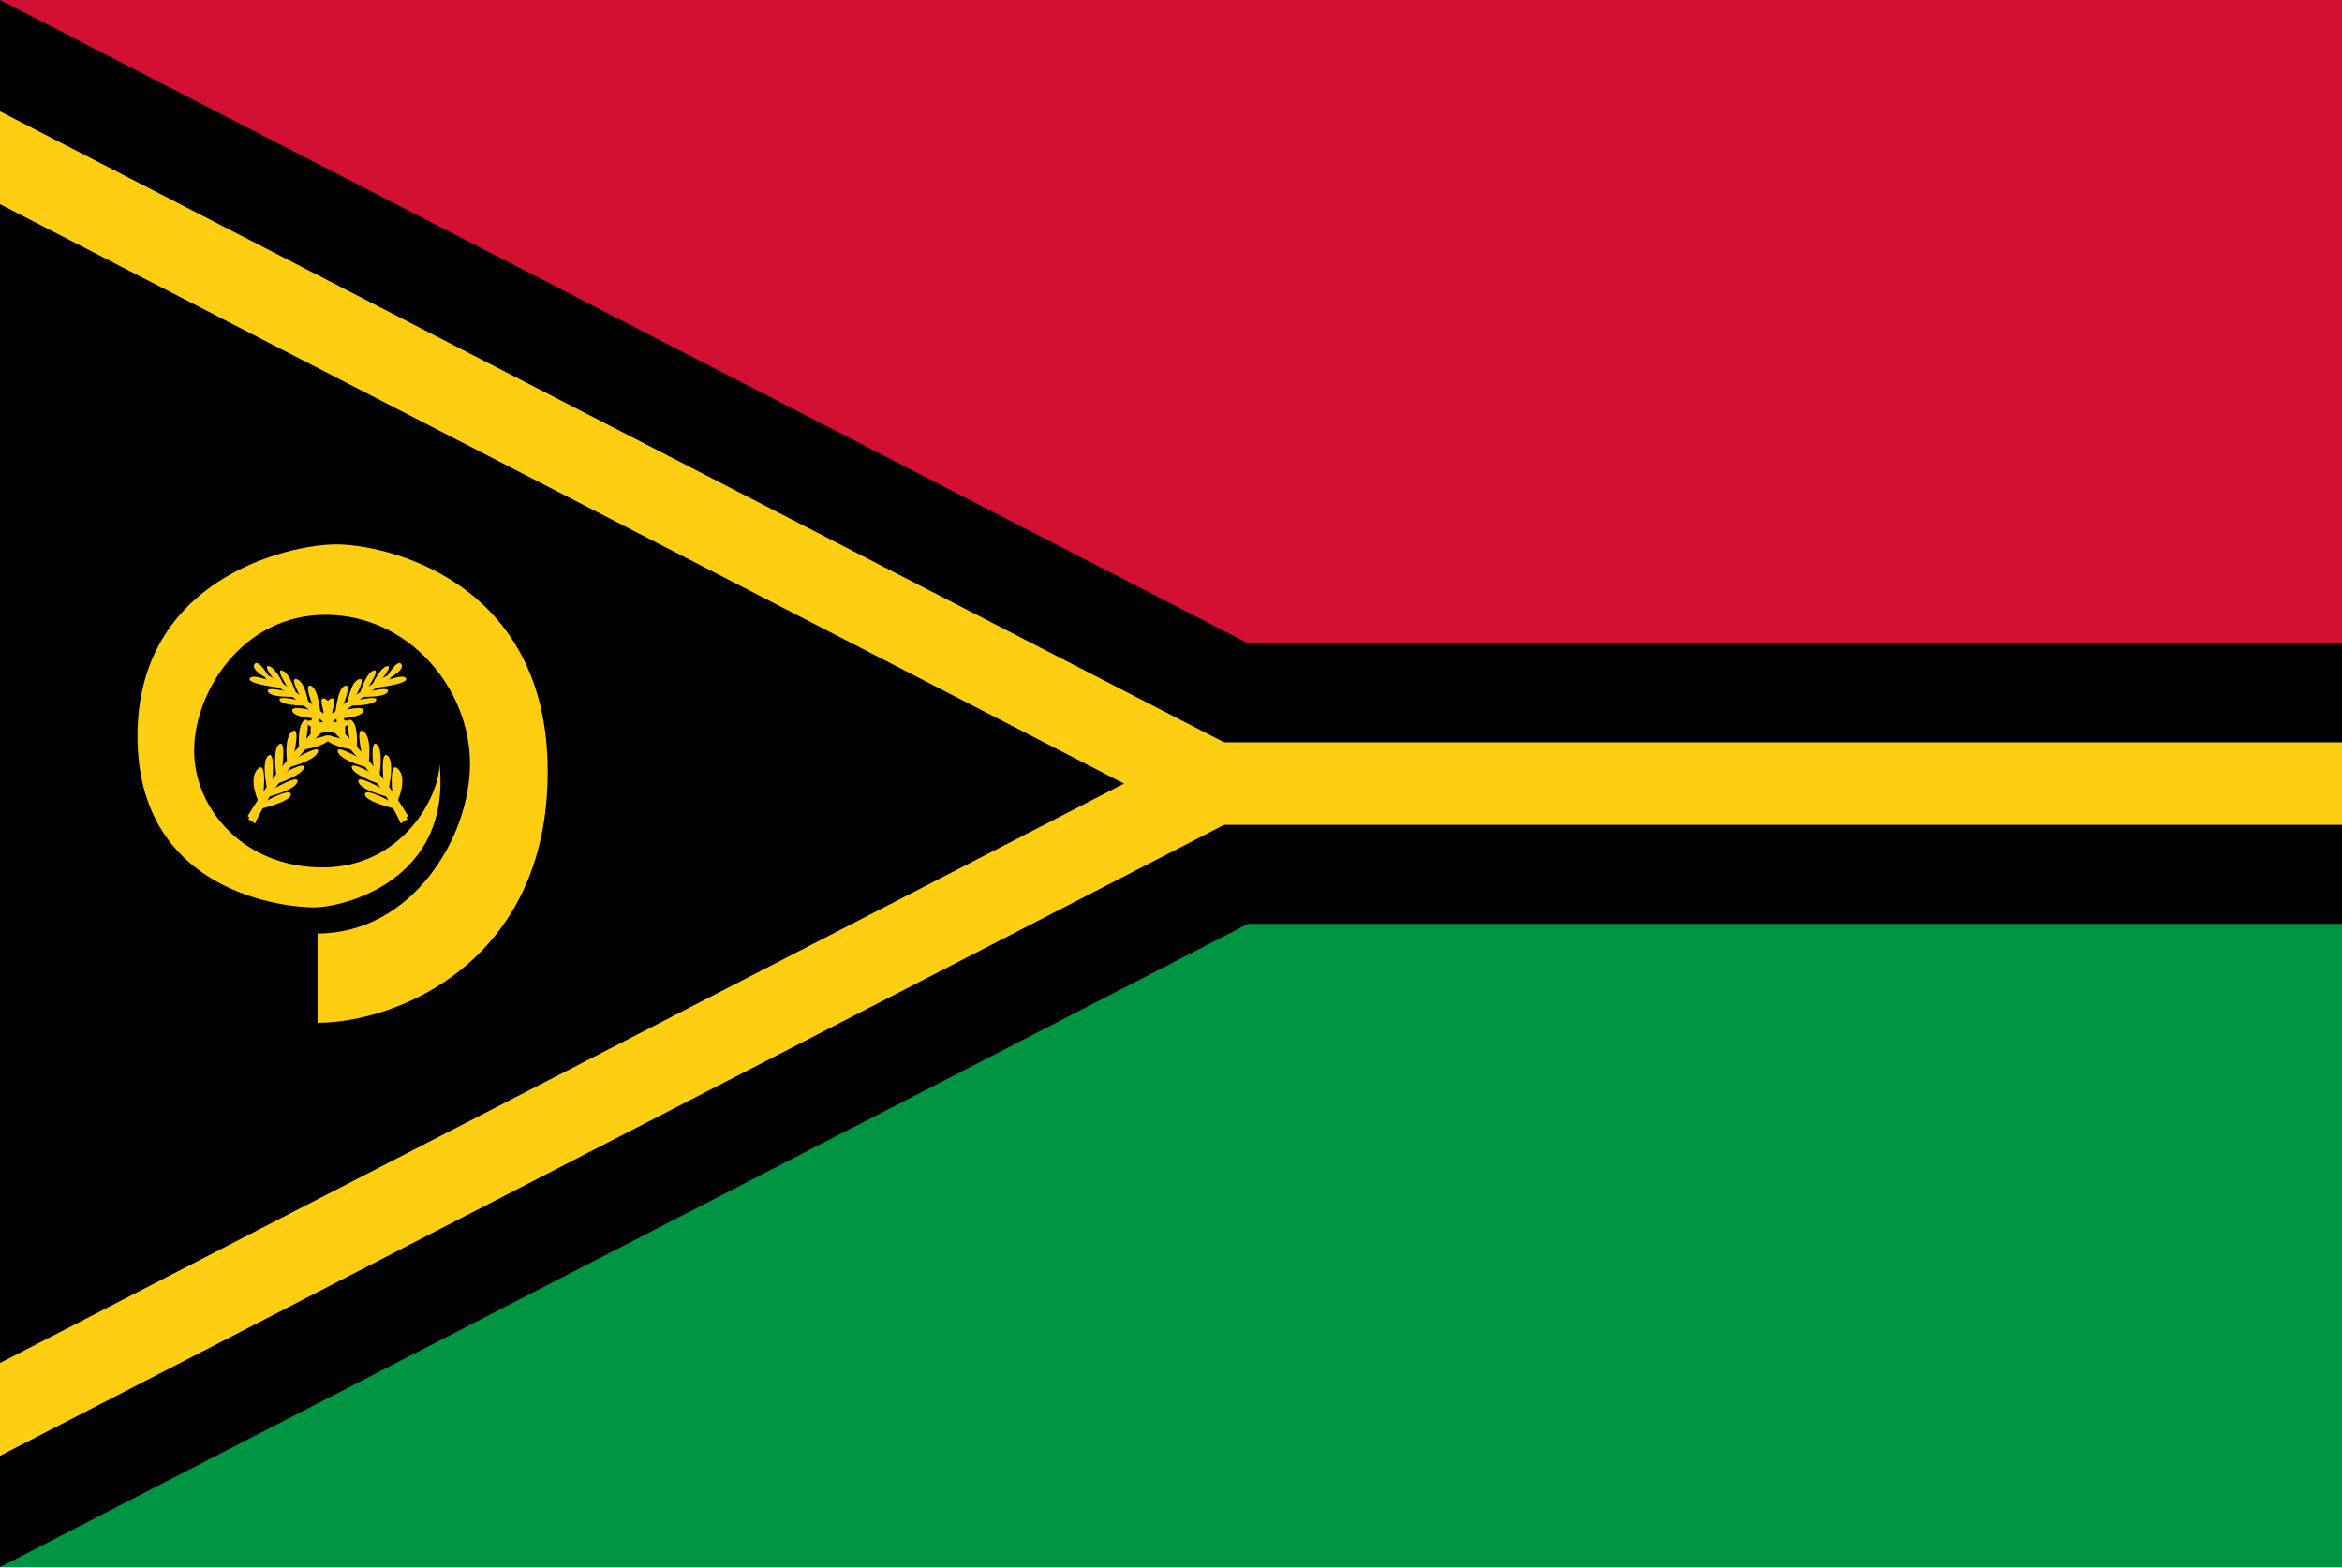
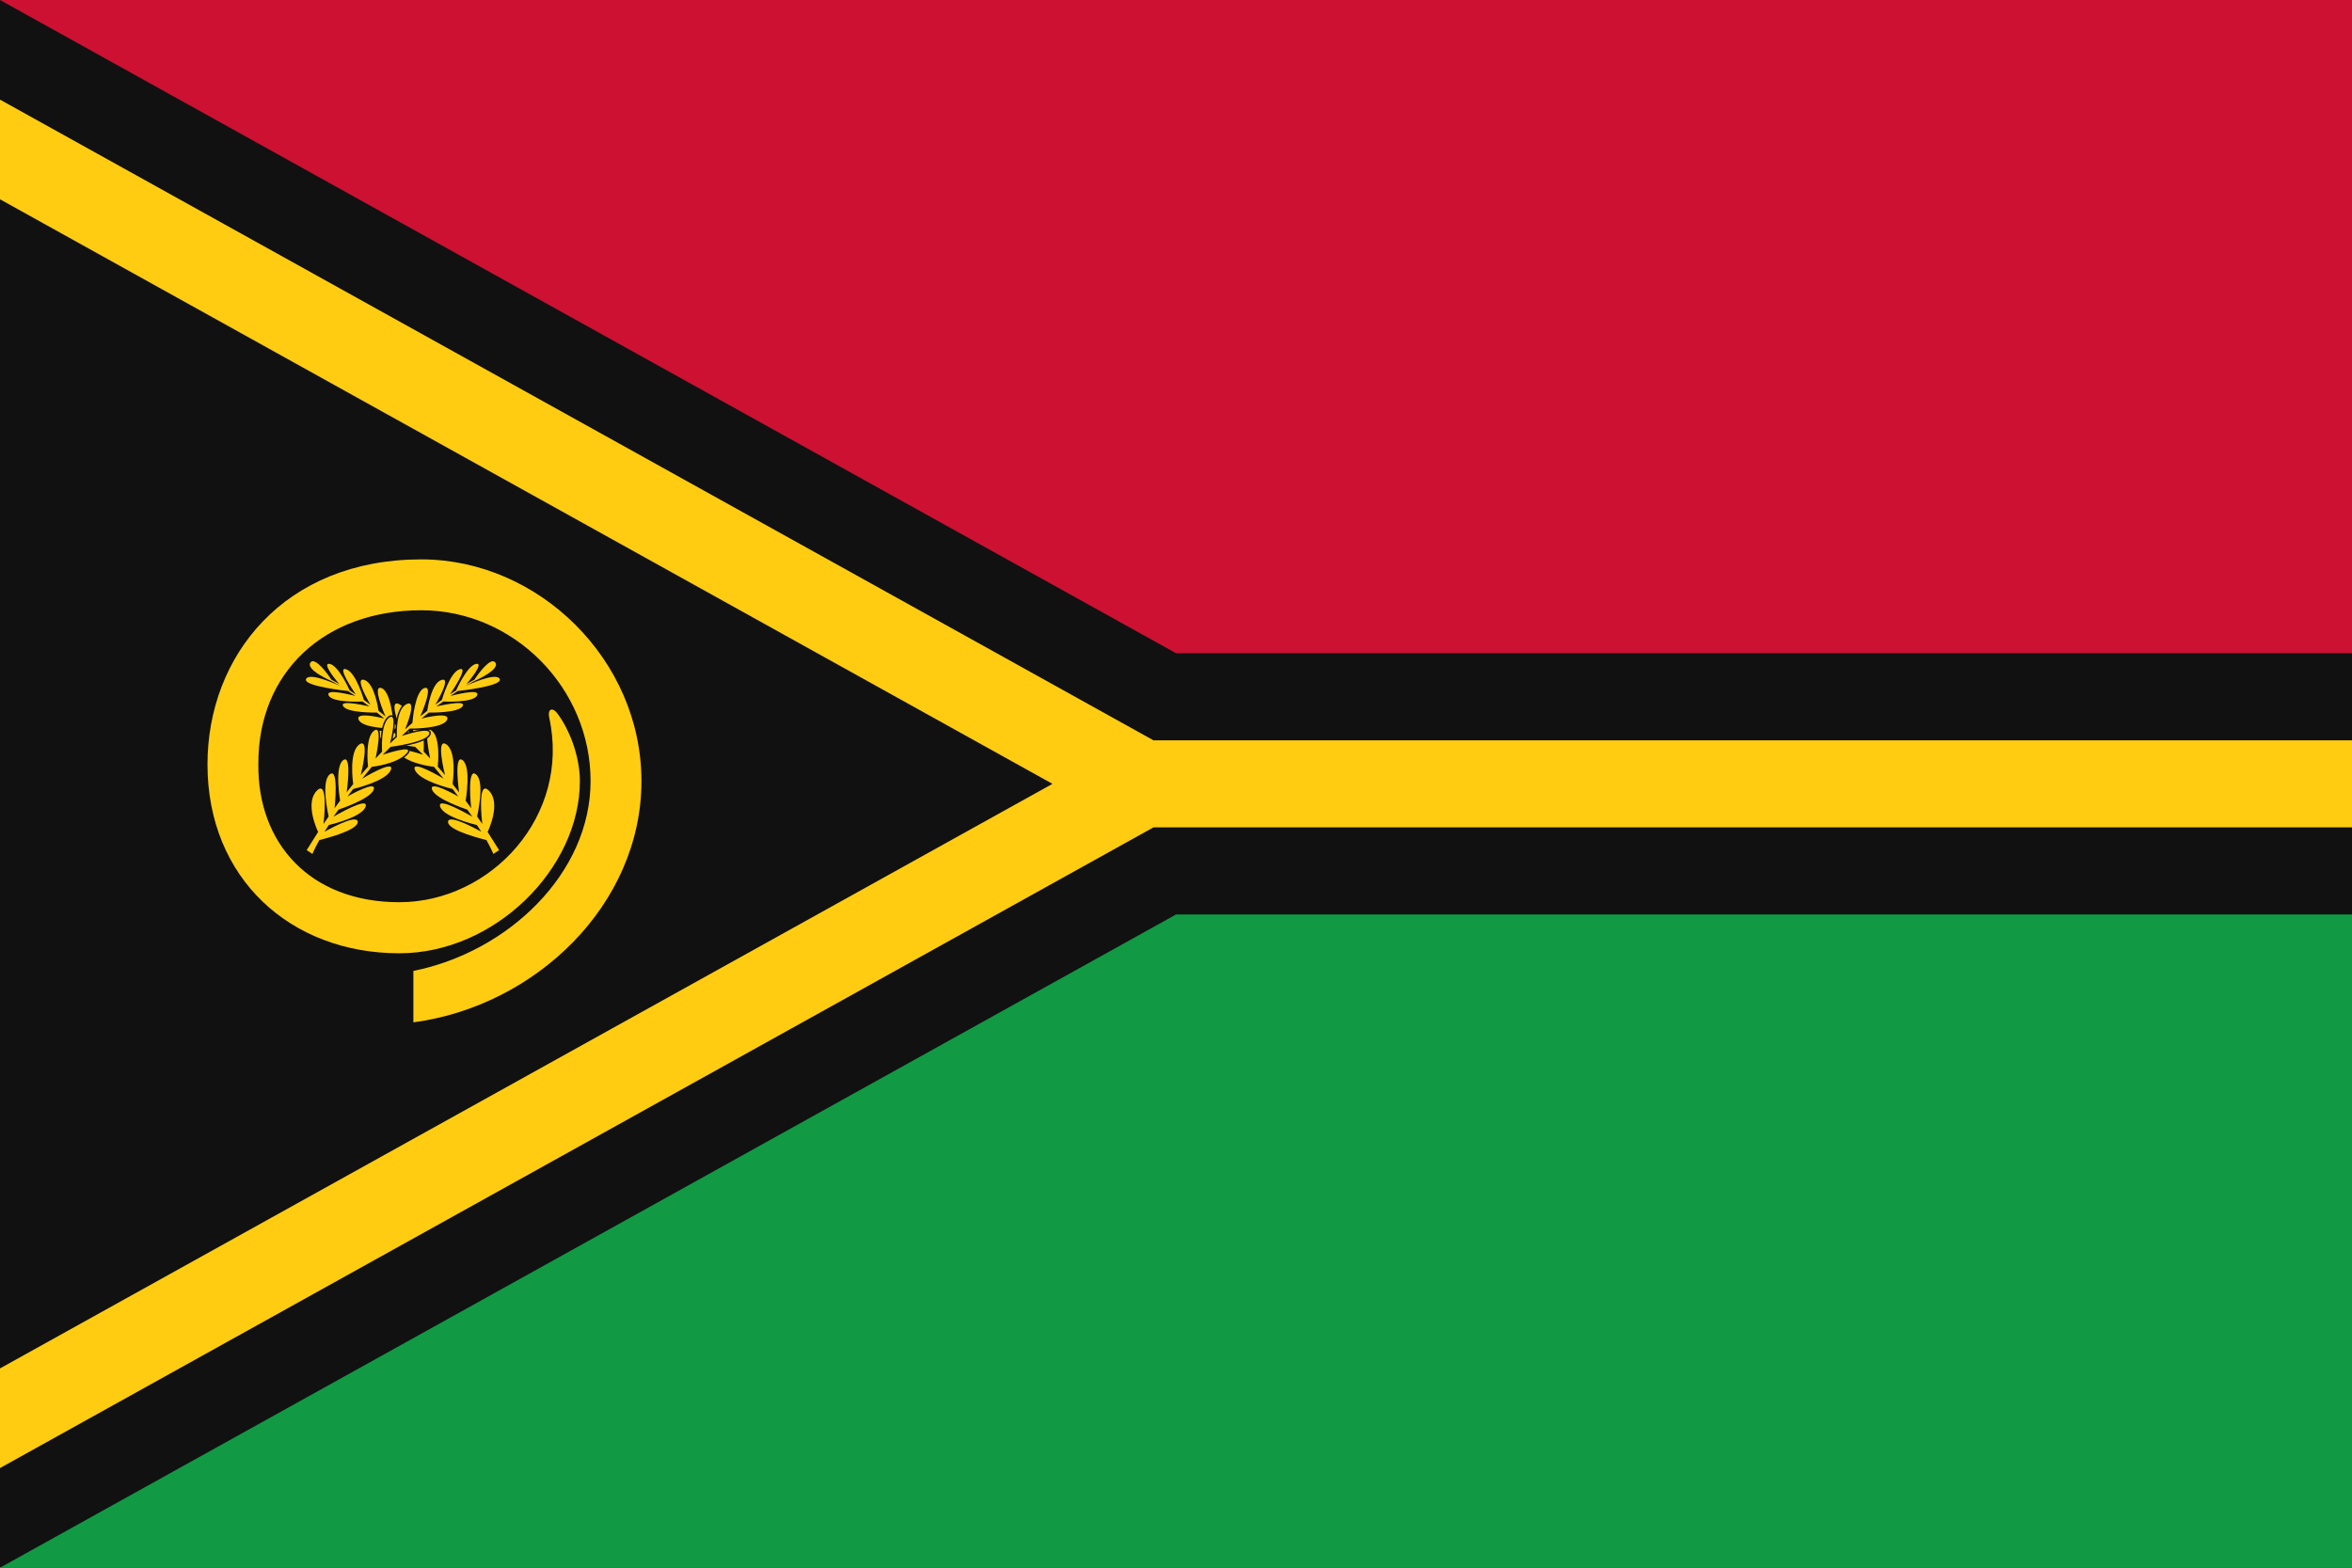
- <svg xmlns="http://www.w3.org/2000/svg" height="480" viewBox="0 0 717.228 480" width="717.228">
-   <clipPath id="a">
-     <path d="m0 360h537.921v-360h-537.921z" transform="translate(-72.9355 -145.5635)" />
-   </clipPath>
-   <clipPath id="b">
-     <path d="m0 360h537.921v-360h-537.921z" transform="translate(-57.3018 -172.2666)" />
-   </clipPath>
-   <clipPath id="c">
-     <path d="m0 360h537.921v-360h-537.921z" transform="translate(-59.4902 -175.5811)" />
-   </clipPath>
-   <clipPath id="d">
-     <path d="m0 360h537.921v-360h-537.921z" transform="translate(-93.32961 -172.2666)" />
-   </clipPath>
-   <clipPath id="e">
-     <path d="m0 360h537.921v-360h-537.921z" transform="translate(-91.1411 -175.5811)" />
-   </clipPath>
-   <path d="m0 180h537.921v180h-537.921z" fill="#d21034" transform="matrix(1.333333 0 0 -1.333333 0 480)" />
-   <path d="m0 0h537.921v180h-537.921z" fill="#009543" transform="matrix(1.333333 0 0 -1.333333 0 480)" />
-   <path d="m0 0v-360l349.145 180z" transform="scale(1.333333 -1.333333)" />
-   <path d="m0 147.789h537.921v64.421h-537.921z" transform="matrix(1.333333 0 0 -1.333333 0 480)" />
-   <path d="m0 0 299.527 154.42-299.527 154.419z" fill="#fdce12" transform="matrix(1.333333 0 0 -1.333333 0 445.8924)" />
-   <path d="m0 170.527h537.921v18.947h-537.921z" fill="#fdce12" transform="matrix(1.333333 0 0 -1.333333 0 480)" />
-   <path d="m0 0 258.178 133.103-258.178 133.102z" transform="matrix(1.333333 0 0 -1.333333 0 417.4704)" />
-   <g fill="#fdce12">
-     <path clip-path="url(#a)" d="m0 0v-20.511c17.844 0 52.863 13.674 52.863 57.699 0 44.024-37.354 52.196-48.528 52.196-11.172 0-45.691-8.005-45.691-44.025s33.852-39.355 40.522-39.355 31.685 6.003 28.85 33.018c0-7.67-8.672-23.847-26.849-23.847s-29.516 13.509-29.516 26.849c0 13.341 11.006 31.184 30.183 31.184s33.185-17.008 33.185-34.186c0-17.176-13.507-39.022-35.019-39.022" transform="matrix(1.333333 0 0 -1.333333 97.24733 285.9153)" />
-     <path clip-path="url(#b)" d="m0 0 1.063-.688s8.442 19.261 31.143 32.956c-2.877-1.563-18.073-9.13-32.206-32.268" stroke="#fdce12" transform="matrix(1.333333 0 0 -1.333333 76.4024 250.3112)" />
-     <path clip-path="url(#c)" d="m0 0s-2.626 5.378-.312 7.754c2.313 2.376 1.25-6.317 1.25-6.317l1.001 1.439s-1.564 6.566.187 7.942.876-6.316.876-6.316l1.063 1.376s-1.126 6.378.562 7.567c1.689 1.188.626-6.004.626-6.004l1.251 1.439s-.938 6.065 1.125 7.504c2.064 1.438.251-5.754.251-5.754l1.375 1.501s-.625 5.566 1.126 6.817c1.751 1.25.25-5.253.25-5.253l1.251 1.313s-.375 5.19 1.313 6.378c1.689 1.189.125-4.94.125-4.94l1.314 1.251s-.313 5.191 1.813 6.191-.375-4.878-.375-4.878l1.438 1.251s.438 6.066 2.252 6.629c1.813.563-.813-5.379-.813-5.379l1.313 1.064s.688 5.19 2.688 5.816c2.002.625-1.25-4.753-1.25-4.753l1.313 1s1.439 5.191 3.315 5.754c1.876.562-1.939-4.878-1.939-4.878l1.251.875s2.063 4.691 3.752 5.004c1.688.312-1.876-3.878-1.876-3.878l1.563.938s2.689 4.878 3.628 3.377c.937-1.501-3.753-3.689-3.753-3.689l-1.563-.876s5.691 2.689 6.379 1.313c.687-1.375-7.818-2.251-7.818-2.251l-1.375-.938s5.69 1.564 5.003.125c-.688-1.438-6.316-1.126-6.316-1.126l-1.314-.938s5.691 1.376 4.94.063c-.75-1.313-6.316-1.188-6.316-1.188l-1.375-1.126s5.565 1.439 4.753-.25c-.814-1.689-7.13-1.626-7.13-1.626l-1.563-1.438s5.878 2.001 5.378.438c-.5-1.564-7.192-2.377-7.192-2.377l-1.501-1.501s6.316 2.126 4.44.188c-1.875-1.939-6.44-2.439-6.44-2.439l-1.814-2.189s6.254 3.752 5.378 1.626-7.004-3.565-7.004-3.565l-1.251-1.5s5.628 3.252 5.066 1.438c-.563-1.814-6.567-3.752-6.567-3.752l-1-1.376s6.628 3.94 6.065 1.939c-.562-2.002-6.878-3.44-6.878-3.44l-.813-1.25s6.128 3.501 6.191 1.813c.062-1.688-7.192-3.376-7.192-3.376z" transform="matrix(1.333333 0 0 -1.333333 79.32027 245.8919)" />
-     <path clip-path="url(#d)" d="m0 0-1.063-.688s-8.442 19.261-31.143 32.956c2.877-1.563 18.073-9.13 32.206-32.268" stroke="#fdce12" transform="matrix(1.333333 0 0 -1.333333 124.4395 250.3112)" />
-     <path clip-path="url(#e)" d="m0 0s2.626 5.378.313 7.754c-2.314 2.376-1.251-6.317-1.251-6.317l-1.001 1.439s1.564 6.566-.187 7.942-.876-6.316-.876-6.316l-1.062 1.376s1.125 6.378-.563 7.567c-1.689 1.188-.626-6.004-.626-6.004l-1.251 1.439s.938 6.065-1.125 7.504c-2.064 1.438-.25-5.754-.25-5.754l-1.376 1.501s.625 5.566-1.126 6.817c-1.751 1.25-.25-5.253-.25-5.253l-1.251 1.313s.376 5.19-1.313 6.378c-1.689 1.189-.125-4.94-.125-4.94l-1.313 1.251s.312 5.191-1.814 6.191.375-4.878.375-4.878l-1.438 1.251s-.437 6.066-2.251 6.629.813-5.379.813-5.379l-1.314 1.064s-.687 5.19-2.688 5.816c-2.002.625 1.25-4.753 1.25-4.753l-1.313 1s-1.439 5.191-3.314 5.754c-1.877.562 1.938-4.878 1.938-4.878l-1.251.875s-2.063 4.691-3.752 5.004c-1.688.312 1.877-3.878 1.877-3.878l-1.564.938s-2.689 4.878-3.627 3.377 3.752-3.689 3.752-3.689l1.564-.876s-5.692 2.689-6.379 1.313c-.688-1.375 7.817-2.251 7.817-2.251l1.375-.938s-5.69 1.564-5.002.125c.687-1.438 6.316-1.126 6.316-1.126l1.313-.938s-5.69 1.376-4.94.063 6.316-1.188 6.316-1.188l1.375-1.126s-5.565 1.439-4.752-.25 7.129-1.626 7.129-1.626l1.563-1.438s-5.878 2.001-5.378.438c.5-1.564 7.192-2.377 7.192-2.377l1.501-1.501s-6.316 2.126-4.44.188c1.876-1.939 6.441-2.439 6.441-2.439l1.814-2.189s-6.254 3.752-5.378 1.626c.875-2.126 7.003-3.565 7.003-3.565l1.251-1.5s-5.628 3.252-5.065 1.438c.562-1.814 6.566-3.752 6.566-3.752l1.001-1.376s-6.629 3.94-6.066 1.939c.563-2.002 6.878-3.44 6.878-3.44l.813-1.25s-6.128 3.501-6.191 1.813c-.062-1.688 7.192-3.376 7.192-3.376z" transform="matrix(1.333333 0 0 -1.333333 121.5215 245.8919)" />
+ <svg xmlns="http://www.w3.org/2000/svg" width="900" height="600" viewBox="0 0 11880 7920" fill="#fc1">
+   <defs>
+     <path id="n" d="m2397 3433-41 23c7-7 93-110 49-102-45 8-99 129-101 134-10 6-20 13-31 20 9-14 97-142 49-127-50 15-89 152-90 155-11 8-21 15-33 24 7-12 83-141 31-125-53 17-71 151-72 156-11 9-23 18-35 28 4-9 69-158 21-143-48 15-60 166-61 176-12 11-25 22-37 33 5-12 63-154 8-128-56 27-50 159-49 166-12 11-23 22-35 33 2-7 41-162-4-131-45 32-36 167-36 172-11 11-22 23-33 35 1-6 39-174-7-141-47 33-32 175-31 182-12 14-25 28-37 43 1-3 49-194-7-155-54 38-32 192-31 200l-33 42c0 0 28-195-17-163-46 33-16 204-16 205-9 13-18 25-28 38 0 0 23-209-24-171-47 36-7 206-6 213-9 12-17 25-26 38 1-9 27-231-34-168-61 62 2 198 7 208l-58 92 29 19c0 0 11-27 35-70 6-2 195-46 194-92-2-45-168 50-168 50l22-34c0 0 171-39 186-94 15-53-158 50-163 52l26-36c0 0 163-53 178-102 14-47-119 28-133 36l29-38c0 0 167-39 190-96 24-58-145 44-145 44l49-60c0 0 124-13 174-66 51-52-115 4-119 5l40-40c0 0 181-22 195-65 12-39-120 4-139 10 13-12 26-25 40-37 14 0 168 0 189-44 22-46-129-7-129-7l37-30c0 0 151 3 171-33 21-35-131 2-133 2l35-25c0 0 153 8 171-31 19-39-133 3-135 3l37-25c0 0 230-24 212-61-19-37-173 36-173 36l42-24c0 0 138-59 108-96-22-28-88 60-104 87z" />
+     <mask id="m">
+       <g>
+         <path fill="#fff" d="m0 2640h3465v2640H0z" />
+         <use fill="#111" stroke="#000" stroke-width="15" href="#n" />
+       </g>
+     </mask>
+   </defs>
+   <g transform="scale(660)">
+     <path fill="#111" d="m0 0h18v12H0z" />
+     <path fill="#c13" d="m0 0h18v5H9z" />
+     <path fill="#194" d="m0 12h18V7H9z" />
+   </g>
+   <path d="m5826 3740h6054v440H5826L0 7416.7v-503.4L5316 3960 0 1006.7V503.3z" />
+   <path d="m2128 2826c-692 0-1080 488-1080 1036 0 575 419 954 969 954 482 0 912-428 912-870 0-127-54-263-114-342-23-31-50-25-41 21 110 499-296 933-757 933-454 0-716-301-712-696-3-468 337-779 823-779 466 0 855 391 855 863 0 467-418 864-895 959v260c620-83 1152-597 1152-1219 0-613-520-1120-1112-1120z" />
+   <use href="#n" />
+   <g mask="url(#m)">
+     <use href="#n" transform="matrix(-1,0,0,1,4070,0)" />
  </g>
</svg>
